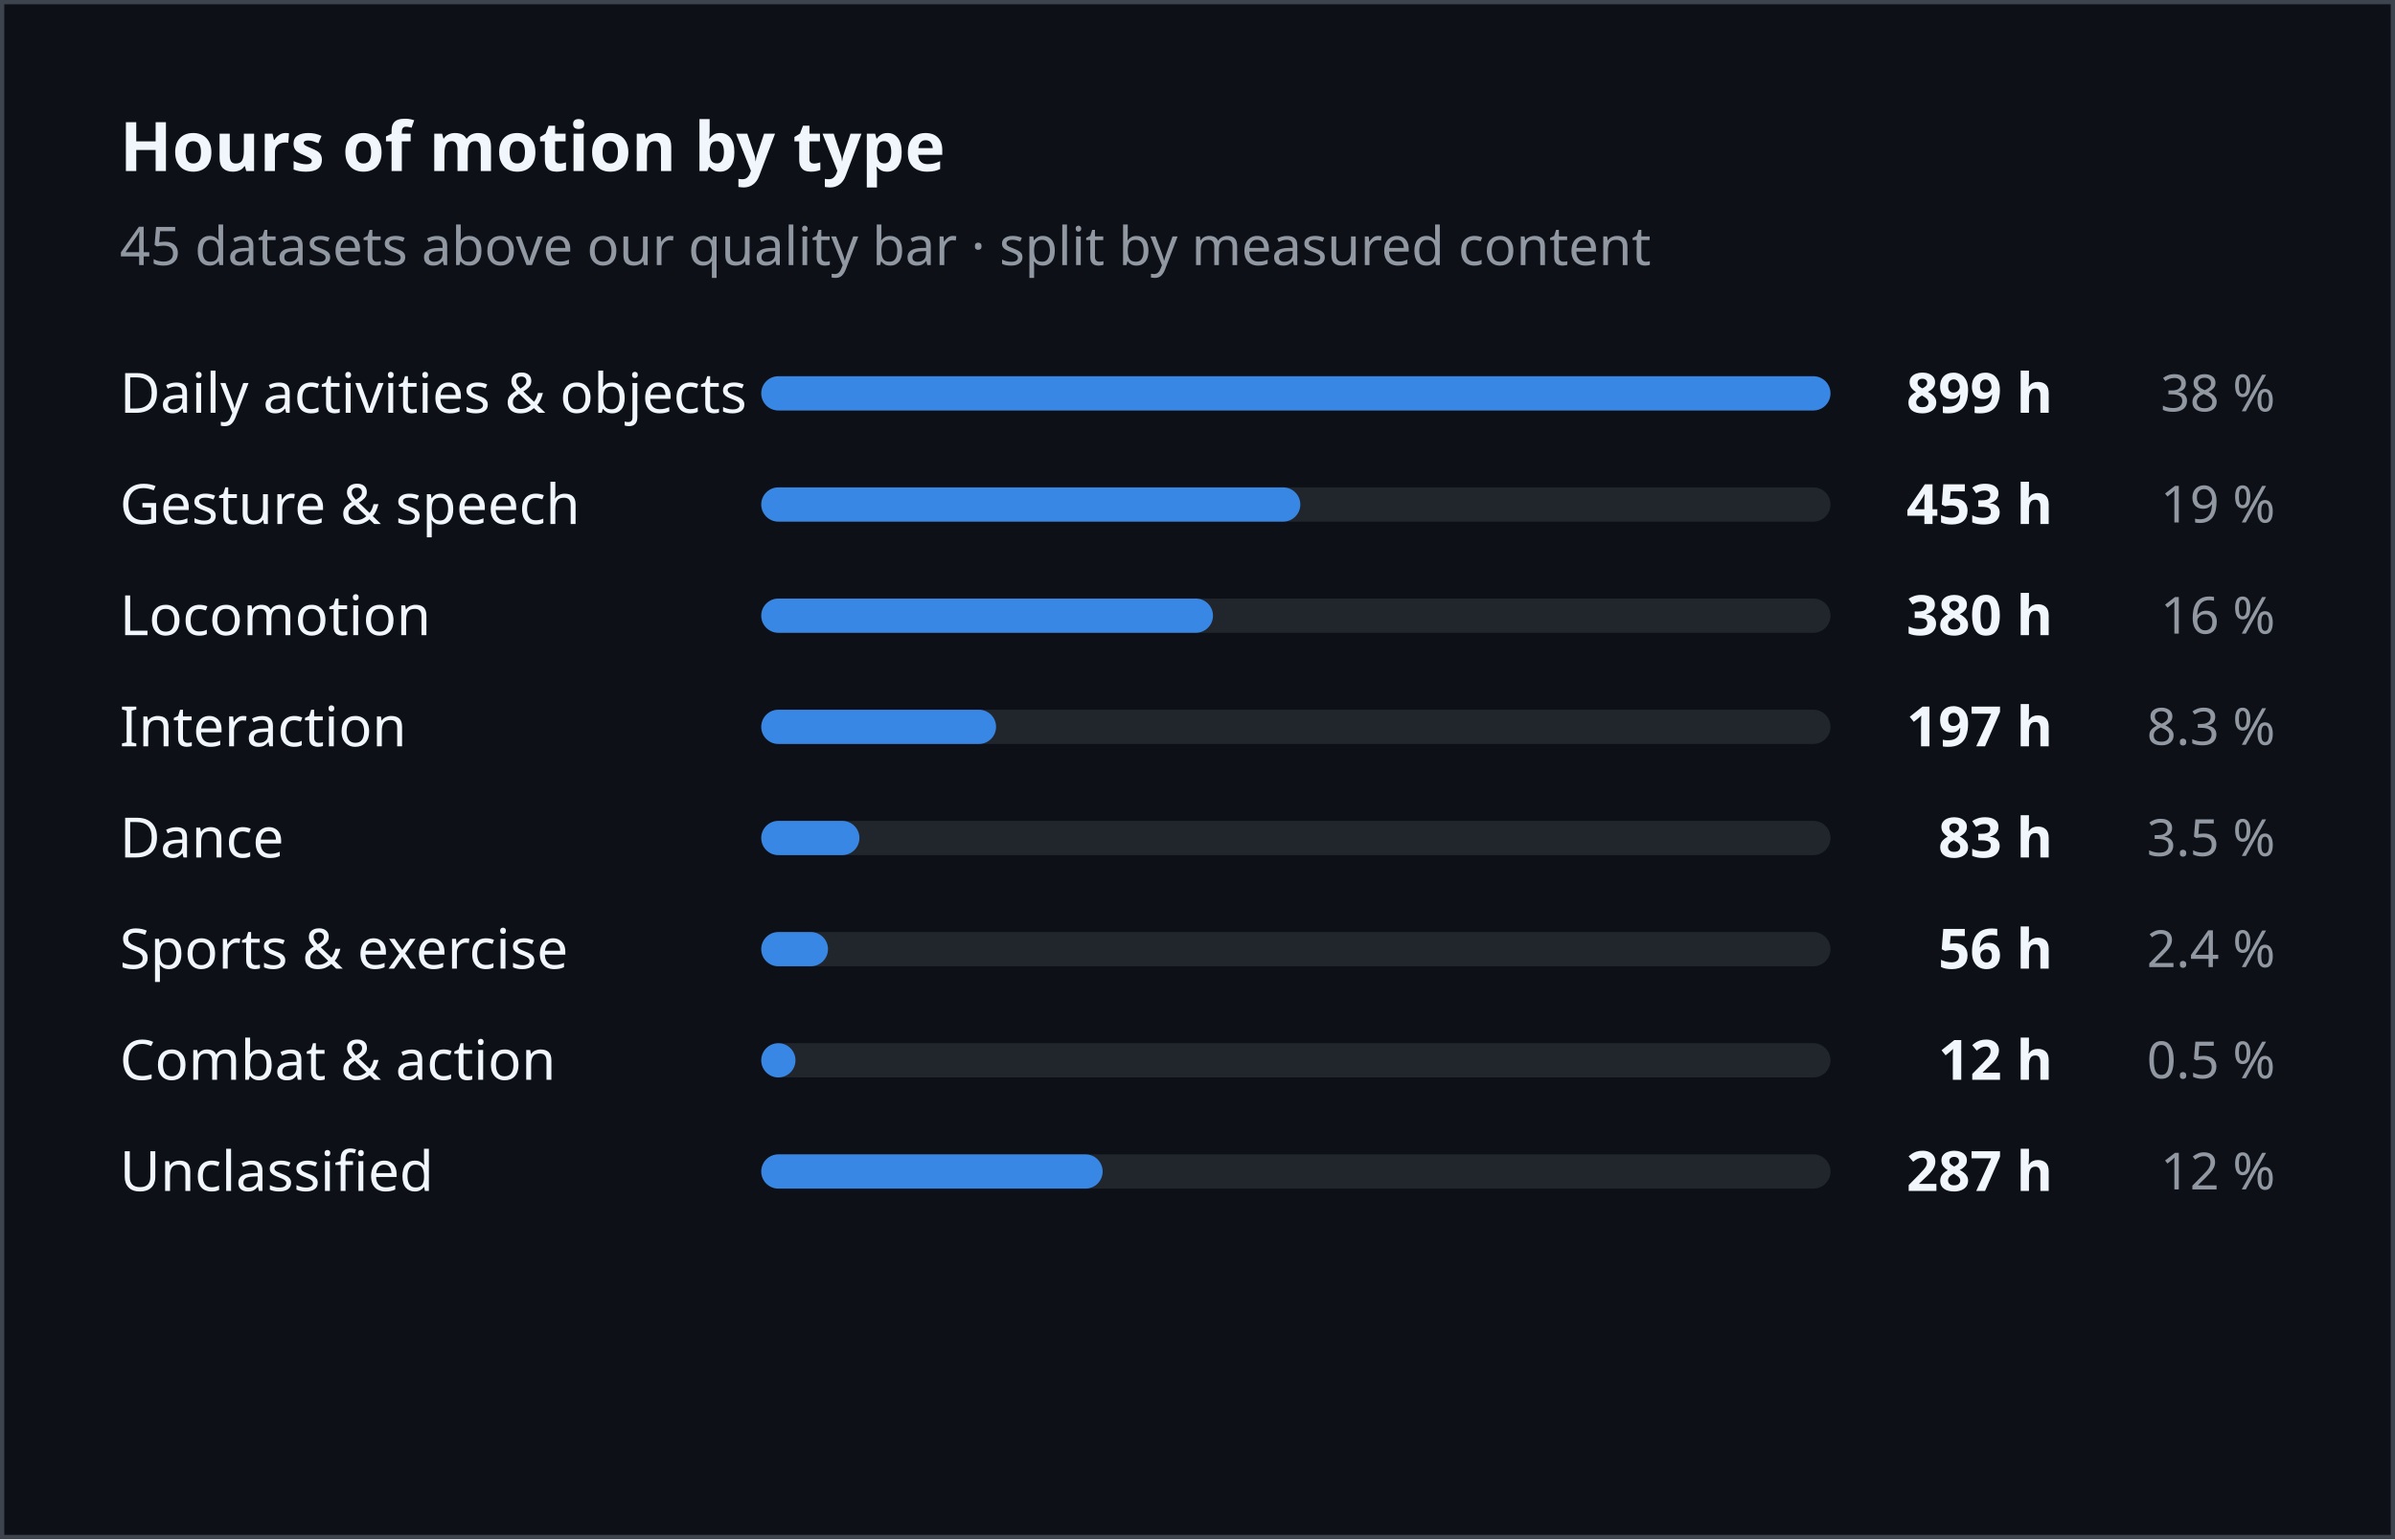
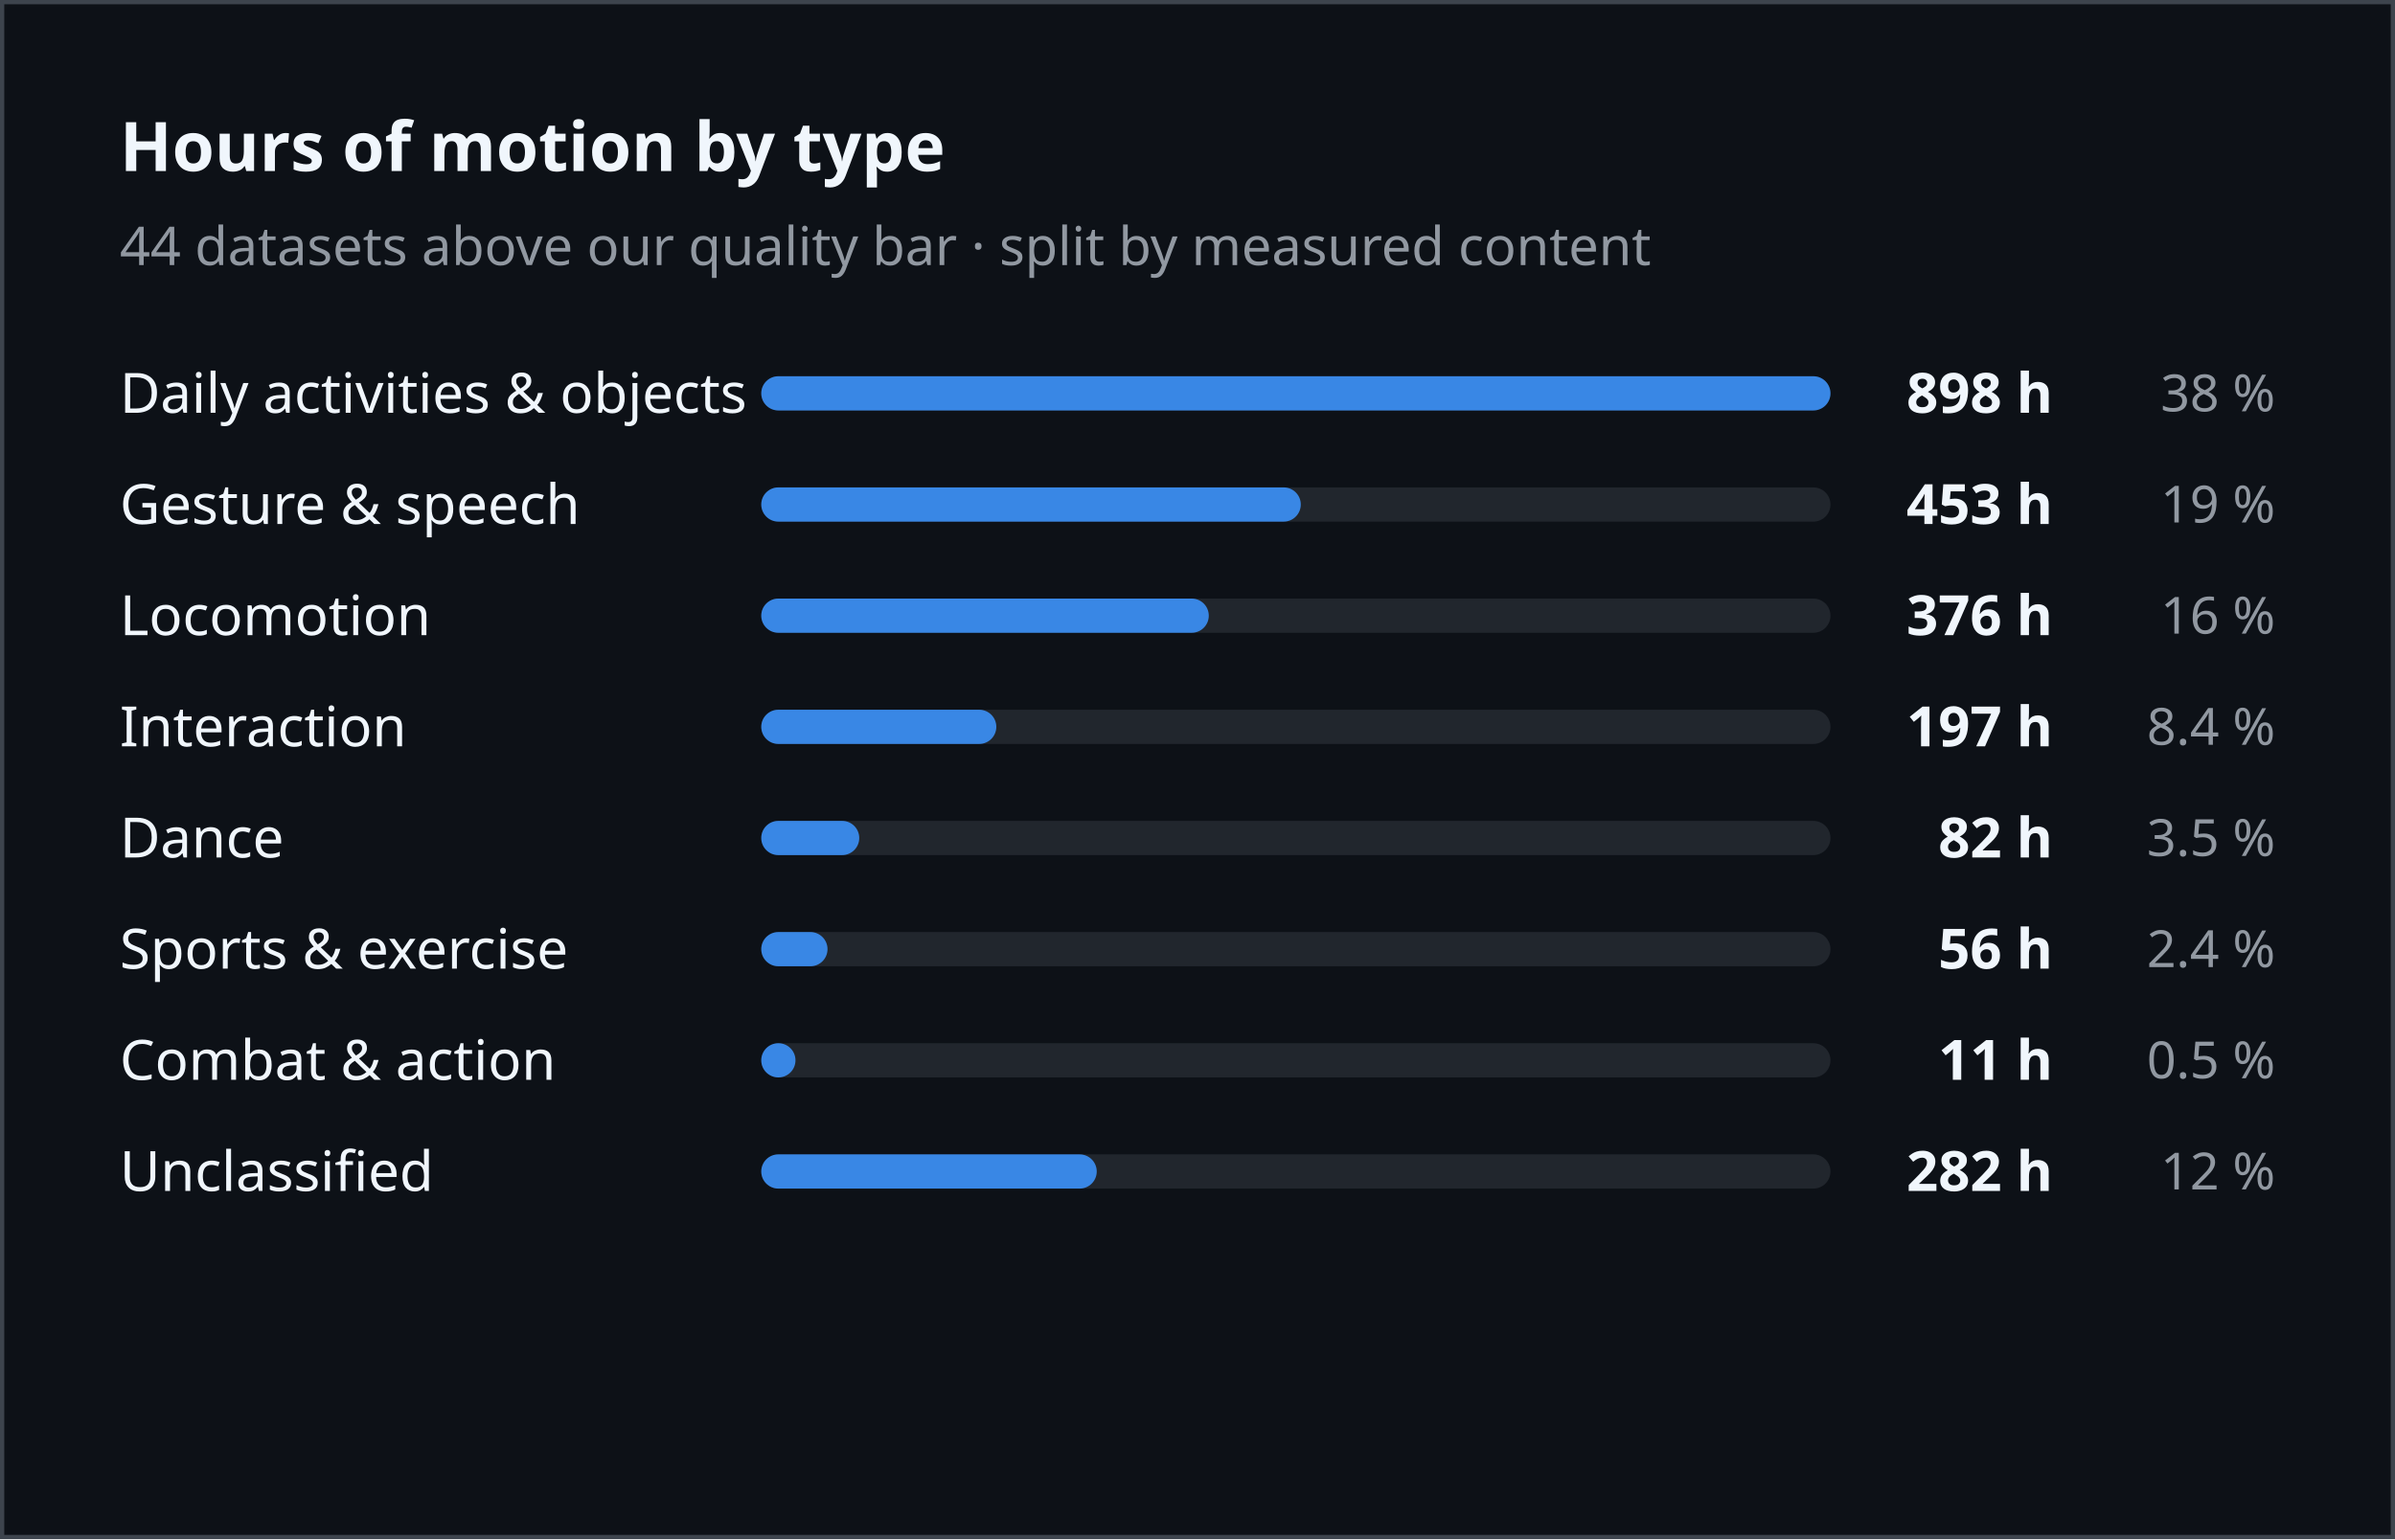
<svg xmlns="http://www.w3.org/2000/svg" width="560" height="360" viewBox="0 0 560 360" role="img" aria-label="Hours of motion by type" font-family="-apple-system, BlinkMacSystemFont, 'Segoe UI', 'Noto Sans', Helvetica, Arial, sans-serif">
  <rect x="0.5" y="0.5" width="559" height="359" fill="#0d1117" stroke="#3d444d" />
  <text x="28" y="40" font-size="16" font-weight="600" fill="#f0f6fc">Hours of motion by type</text>
-   <text x="28" y="62" font-size="12.5" fill="#9198a1">45 datasets above our quality bar · split by measured content</text>
+   <text x="28" y="62" font-size="12.5" fill="#9198a1">44 datasets above our quality bar · split by measured content</text>
  <text x="28" y="92.0" dy="0.35em" font-size="13" fill="#f0f6fc">Daily activities &amp; objects</text>
  <rect x="178" y="88.0" width="250" height="8" rx="4.0" fill="#21262d" />
  <rect x="178" y="88.0" width="250.00" height="8" rx="4.0" fill="#3987e5" />
-   <text x="480" y="92.0" dy="0.35em" text-anchor="end" font-size="13" font-weight="600" fill="#f0f6fc">899 h</text>
+   <text x="480" y="92.0" dy="0.35em" text-anchor="end" font-size="13" font-weight="600" fill="#f0f6fc">898 h</text>
  <text x="532" y="92.0" dy="0.35em" text-anchor="end" font-size="12" fill="#9198a1">38 %</text>
  <text x="28" y="118.0" dy="0.35em" font-size="13" fill="#f0f6fc">Gesture &amp; speech</text>
  <rect x="178" y="114.0" width="250" height="8" rx="4.0" fill="#21262d" />
-   <rect x="178" y="114.0" width="126.04" height="8" rx="4.0" fill="#3987e5" />
+   <rect x="178" y="114.0" width="126.15" height="8" rx="4.0" fill="#3987e5" />
  <text x="480" y="118.0" dy="0.35em" text-anchor="end" font-size="13" font-weight="600" fill="#f0f6fc">453 h</text>
  <text x="532" y="118.0" dy="0.35em" text-anchor="end" font-size="12" fill="#9198a1">19 %</text>
  <text x="28" y="144.0" dy="0.35em" font-size="13" fill="#f0f6fc">Locomotion</text>
  <rect x="178" y="140.0" width="250" height="8" rx="4.0" fill="#21262d" />
-   <rect x="178" y="140.0" width="105.62" height="8" rx="4.0" fill="#3987e5" />
-   <text x="480" y="144.0" dy="0.35em" text-anchor="end" font-size="13" font-weight="600" fill="#f0f6fc">380 h</text>
+   <rect x="178" y="140.0" width="104.64" height="8" rx="4.0" fill="#3987e5" />
+   <text x="480" y="144.0" dy="0.35em" text-anchor="end" font-size="13" font-weight="600" fill="#f0f6fc">376 h</text>
  <text x="532" y="144.0" dy="0.35em" text-anchor="end" font-size="12" fill="#9198a1">16 %</text>
  <text x="28" y="170.0" dy="0.35em" font-size="13" fill="#f0f6fc">Interaction</text>
  <rect x="178" y="166.0" width="250" height="8" rx="4.0" fill="#21262d" />
-   <rect x="178" y="166.0" width="54.90" height="8" rx="4.0" fill="#3987e5" />
+   <rect x="178" y="166.0" width="54.96" height="8" rx="4.0" fill="#3987e5" />
  <text x="480" y="170.0" dy="0.35em" text-anchor="end" font-size="13" font-weight="600" fill="#f0f6fc">197 h</text>
-   <text x="532" y="170.0" dy="0.35em" text-anchor="end" font-size="12" fill="#9198a1">8.3 %</text>
+   <text x="532" y="170.0" dy="0.35em" text-anchor="end" font-size="12" fill="#9198a1">8.4 %</text>
  <text x="28" y="196.0" dy="0.35em" font-size="13" fill="#f0f6fc">Dance</text>
  <rect x="178" y="192.0" width="250" height="8" rx="4.0" fill="#21262d" />
-   <rect x="178" y="192.0" width="22.95" height="8" rx="4.0" fill="#3987e5" />
-   <text x="480" y="196.0" dy="0.35em" text-anchor="end" font-size="13" font-weight="600" fill="#f0f6fc">83 h</text>
+   <rect x="178" y="192.0" width="22.91" height="8" rx="4.0" fill="#3987e5" />
+   <text x="480" y="196.0" dy="0.35em" text-anchor="end" font-size="13" font-weight="600" fill="#f0f6fc">82 h</text>
  <text x="532" y="196.0" dy="0.35em" text-anchor="end" font-size="12" fill="#9198a1">3.5 %</text>
  <text x="28" y="222.0" dy="0.35em" font-size="13" fill="#f0f6fc">Sports &amp; exercise</text>
  <rect x="178" y="218.0" width="250" height="8" rx="4.0" fill="#21262d" />
-   <rect x="178" y="218.0" width="15.60" height="8" rx="4.0" fill="#3987e5" />
+   <rect x="178" y="218.0" width="15.49" height="8" rx="4.0" fill="#3987e5" />
  <text x="480" y="222.0" dy="0.35em" text-anchor="end" font-size="13" font-weight="600" fill="#f0f6fc">56 h</text>
  <text x="532" y="222.0" dy="0.35em" text-anchor="end" font-size="12" fill="#9198a1">2.4 %</text>
  <text x="28" y="248.0" dy="0.35em" font-size="13" fill="#f0f6fc">Combat &amp; action</text>
  <rect x="178" y="244.0" width="250" height="8" rx="4.0" fill="#21262d" />
  <rect x="178" y="244.0" width="8.00" height="8" rx="4.0" fill="#3987e5" />
-   <text x="480" y="248.0" dy="0.35em" text-anchor="end" font-size="13" font-weight="600" fill="#f0f6fc">12 h</text>
+   <text x="480" y="248.0" dy="0.35em" text-anchor="end" font-size="13" font-weight="600" fill="#f0f6fc">11 h</text>
  <text x="532" y="248.0" dy="0.35em" text-anchor="end" font-size="12" fill="#9198a1">0.5 %</text>
  <text x="28" y="274.0" dy="0.35em" font-size="13" fill="#f0f6fc">Unclassified</text>
  <rect x="178" y="270.0" width="250" height="8" rx="4.0" fill="#21262d" />
-   <rect x="178" y="270.0" width="79.82" height="8" rx="4.0" fill="#3987e5" />
-   <text x="480" y="274.0" dy="0.35em" text-anchor="end" font-size="13" font-weight="600" fill="#f0f6fc">287 h</text>
+   <rect x="178" y="270.0" width="78.44" height="8" rx="4.0" fill="#3987e5" />
+   <text x="480" y="274.0" dy="0.35em" text-anchor="end" font-size="13" font-weight="600" fill="#f0f6fc">282 h</text>
  <text x="532" y="274.0" dy="0.35em" text-anchor="end" font-size="12" fill="#9198a1">12 %</text>
</svg>
